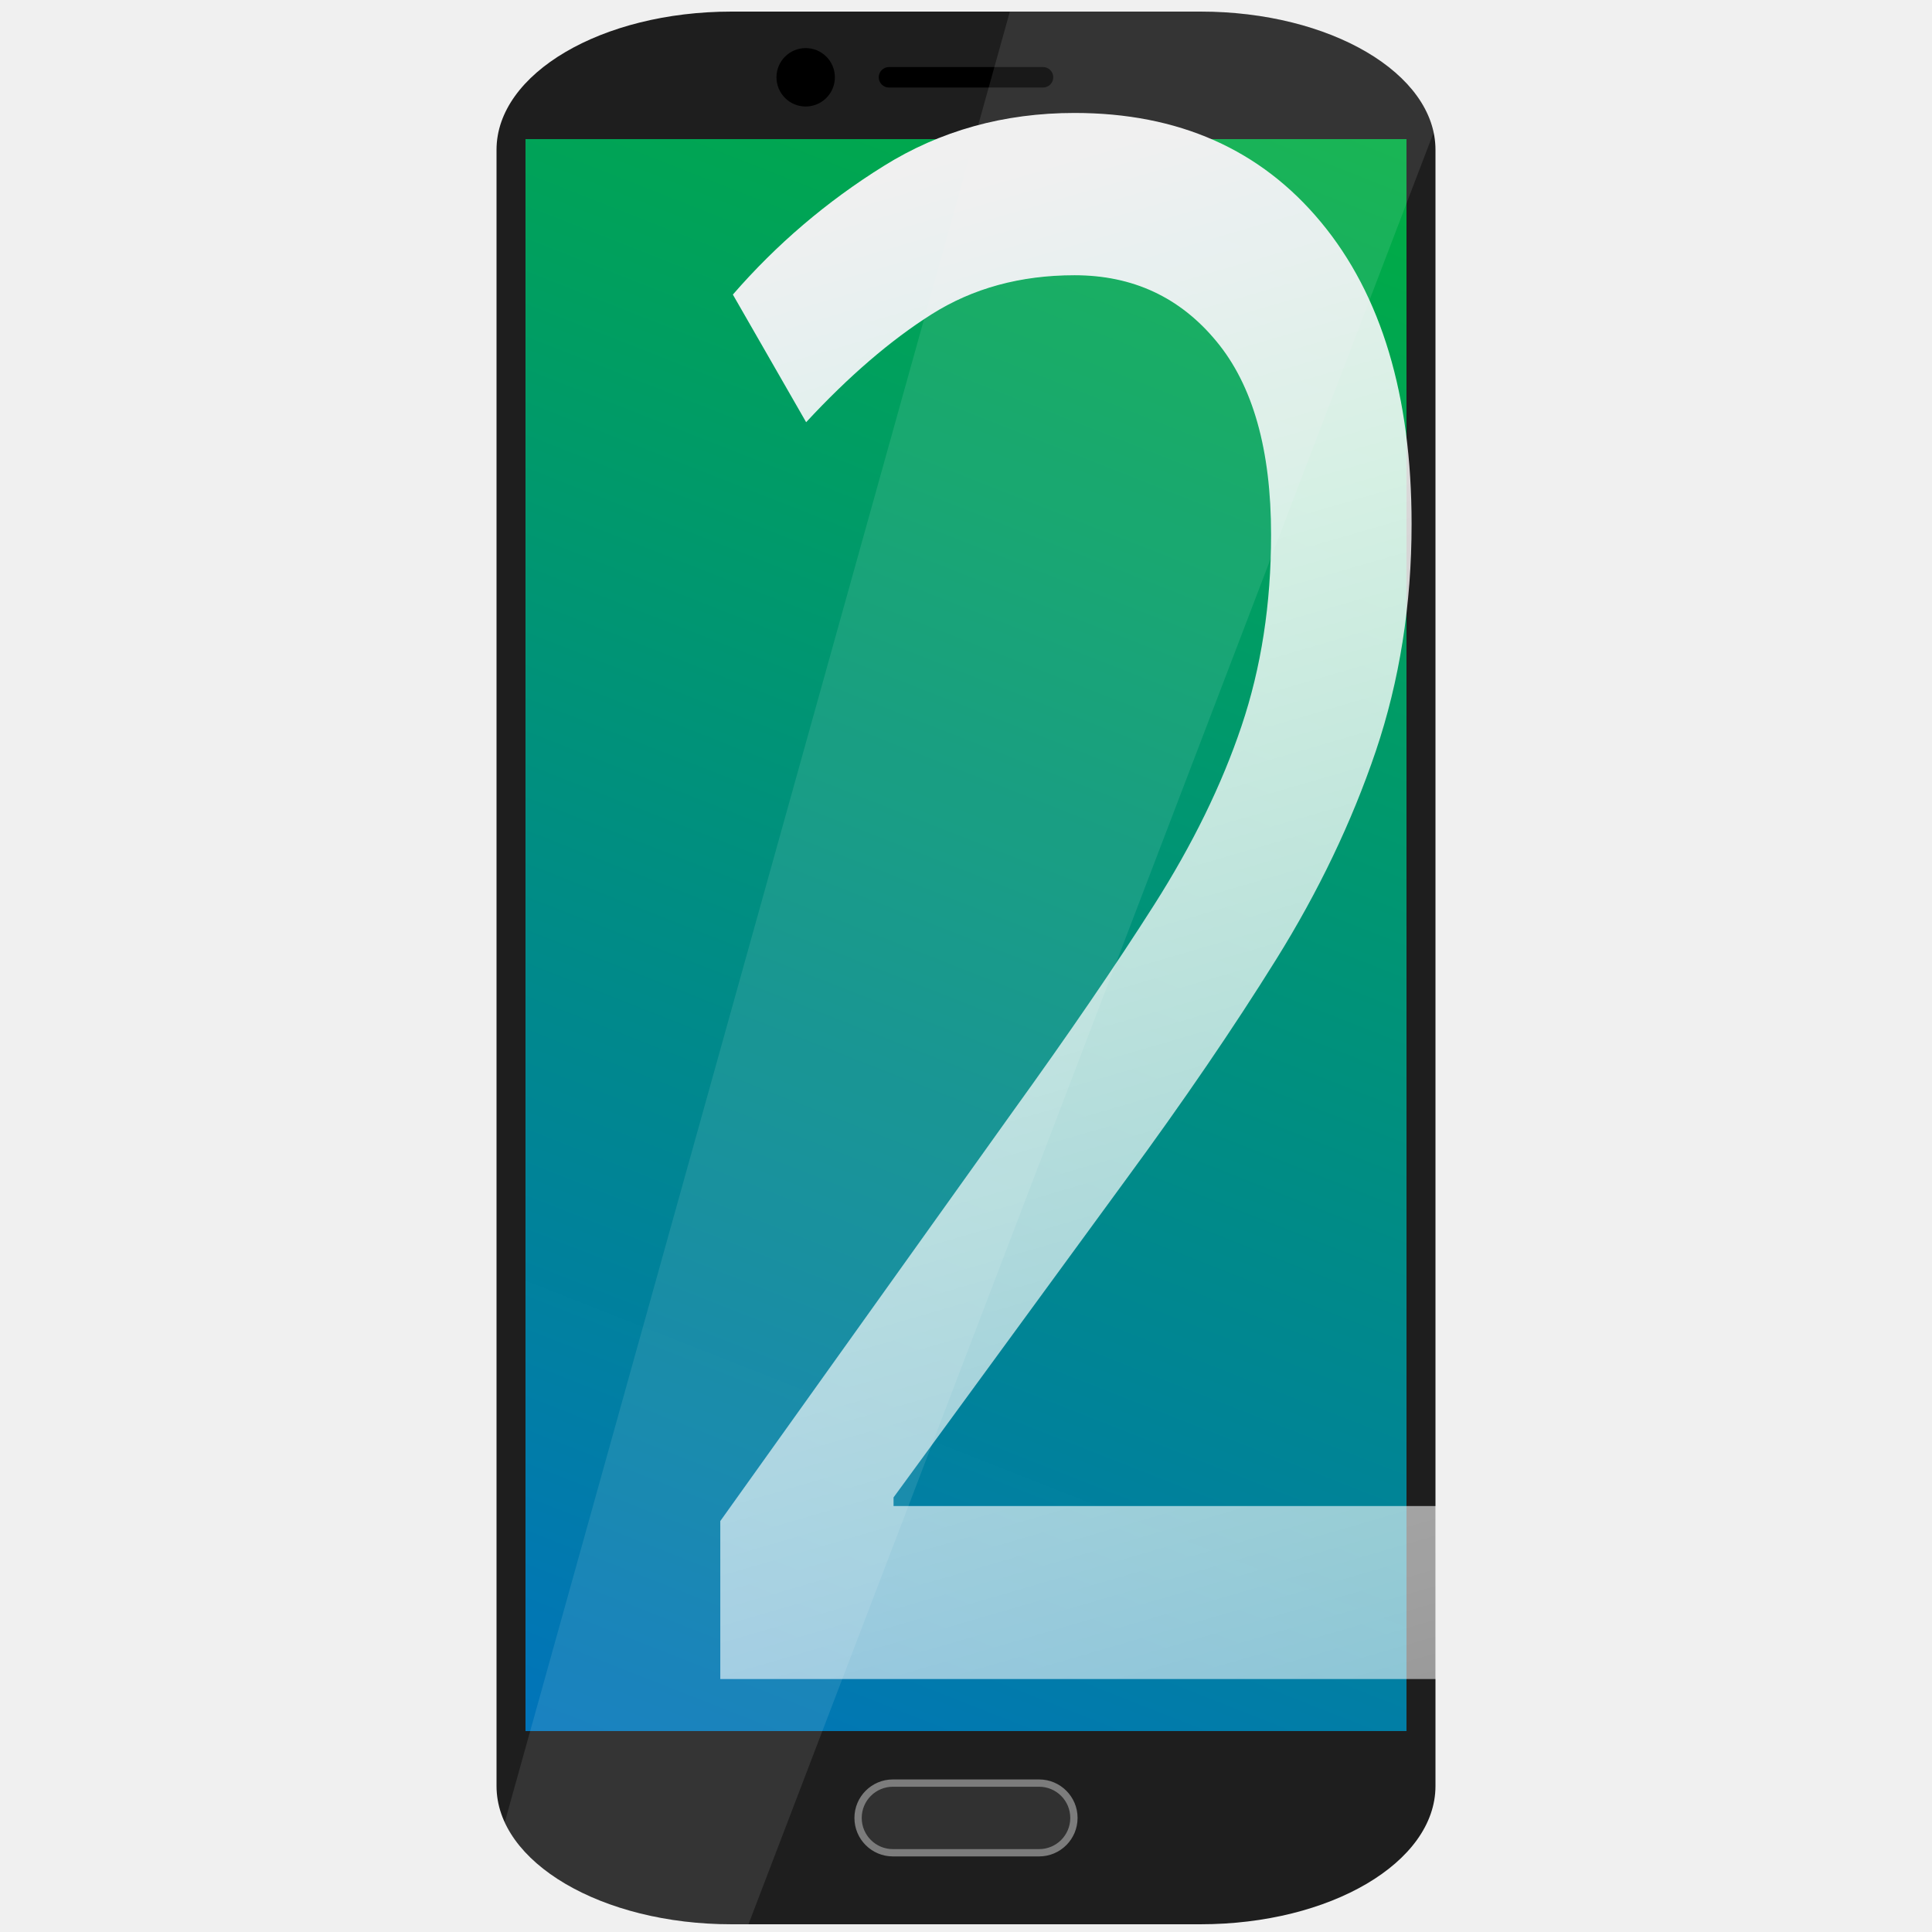
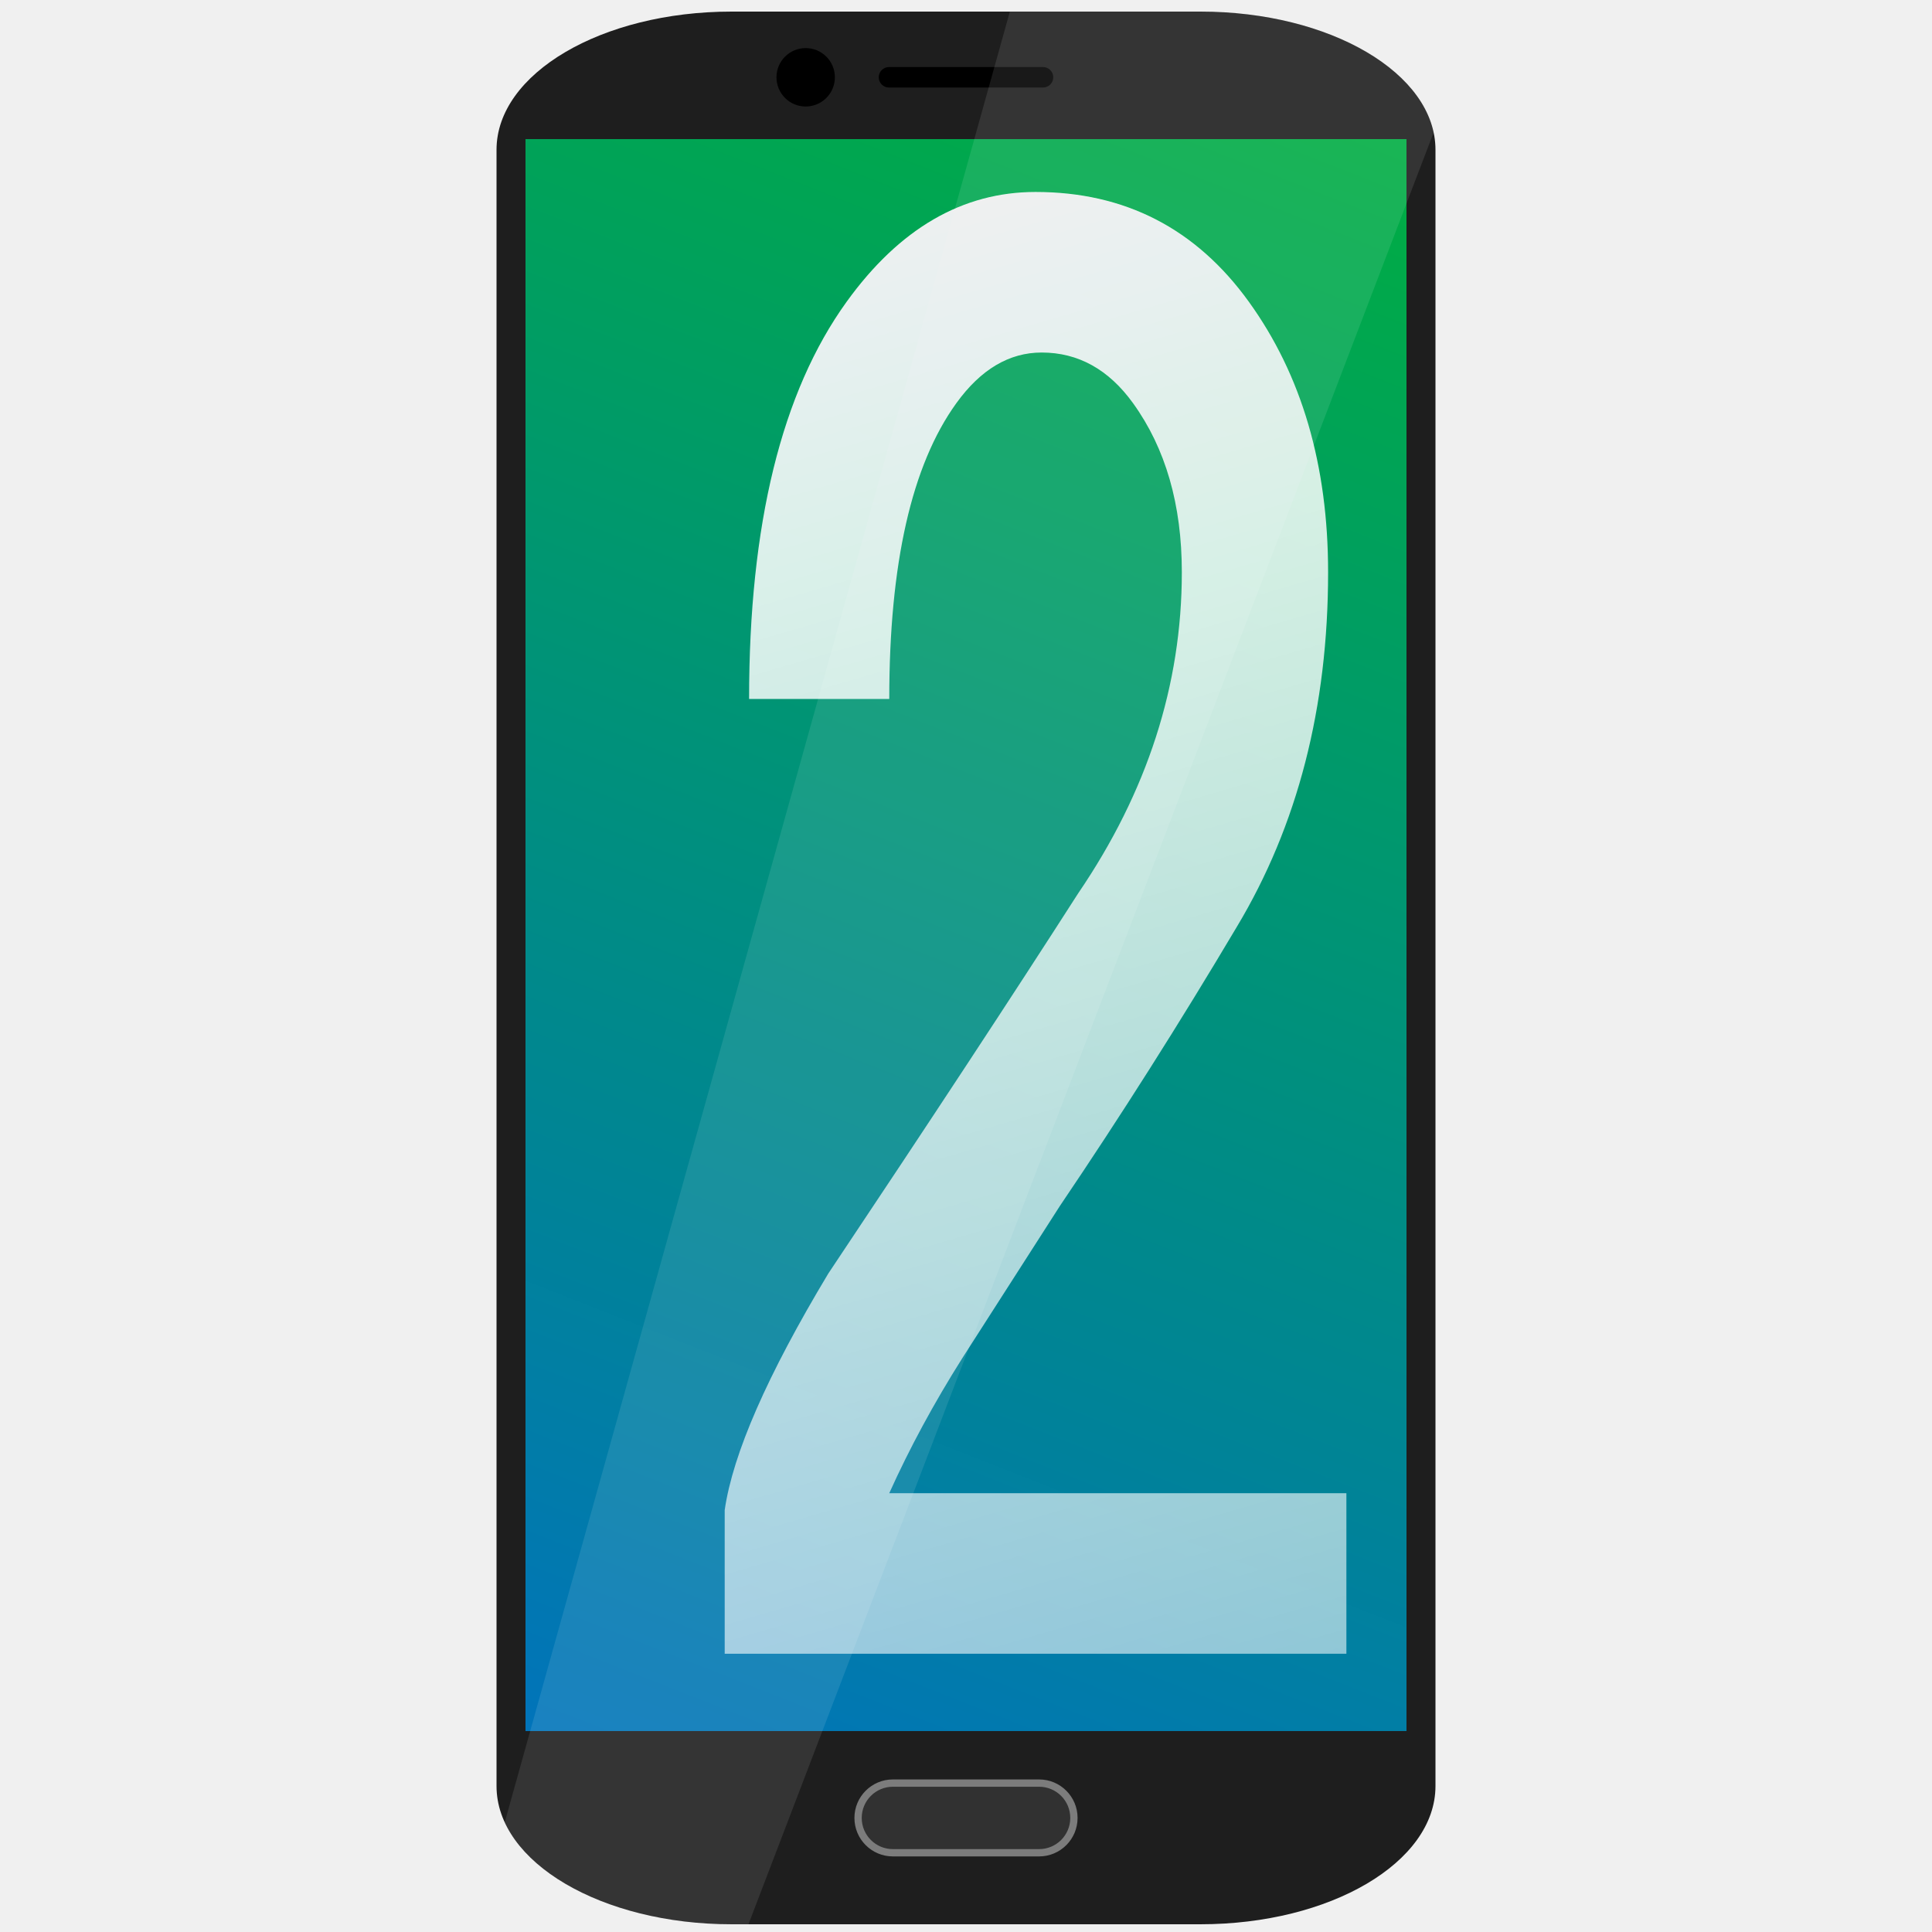
<svg xmlns="http://www.w3.org/2000/svg" xmlns:xlink="http://www.w3.org/1999/xlink" width="500" height="500" viewBox="0 0 132.292 132.292" version="1.1" id="svg8" enable-background="new">
  <defs id="defs2">
    <linearGradient id="linearGradient3175">
      <stop style="stop-color:#ffffff;stop-opacity:1;" offset="0" id="stop3171" />
      <stop style="stop-color:#ffffff;stop-opacity:0.392" offset="1" id="stop3173" />
    </linearGradient>
    <linearGradient id="linearGradient3163">
      <stop style="stop-color:#00b03c;stop-opacity:1" offset="0" id="stop3159" />
      <stop style="stop-color:#006ad6;stop-opacity:0.973" offset="1" id="stop3161" />
    </linearGradient>
    <filter style="color-interpolation-filters:sRGB" id="filter2642">
      <feBlend mode="darken" in2="BackgroundImage" id="feBlend2644" />
    </filter>
    <linearGradient xlink:href="#linearGradient3163" id="linearGradient3165" x1="91.81" y1="165.767" x2="35.454" y2="308.906" gradientUnits="userSpaceOnUse" gradientTransform="translate(0,0.5291667)" />
    <linearGradient xlink:href="#linearGradient3175" id="linearGradient3177" x1="59.189" y1="136.745" x2="89.718" y2="281.913" gradientUnits="userSpaceOnUse" gradientTransform="translate(5.607371)" />
  </defs>
  <g id="layer1" transform="translate(0,-164.7083)" style="opacity:1;filter:url(#filter2642)">
    <rect style="opacity:1;fill:#1e1e1e;fill-opacity:1;stroke:none;stroke-width:0;stroke-linecap:butt;stroke-linejoin:round;stroke-miterlimit:4;stroke-dasharray:none;stroke-opacity:1" id="rect3153" width="64.294" height="130.969" x="33.999" y="165.502" ry="9.465" rx="16.09" />
    <rect style="opacity:1;fill:url(#linearGradient3165);fill-opacity:1;stroke:none;stroke-width:0;stroke-linecap:butt;stroke-linejoin:round;stroke-miterlimit:4;stroke-dasharray:none;stroke-opacity:1" id="rect3155" width="60.325" height="109.008" x="35.983" y="174.233" rx="0" ry="0" />
-     <text xml:space="preserve" style="font-style:normal;font-variant:normal;font-weight:normal;font-stretch:normal;font-size:125.799px;line-height:1.25;font-family:Calibri;-inkscape-font-specification:Calibri;letter-spacing:0px;word-spacing:0px;fill:url(#linearGradient3177);fill-opacity:1;stroke:none;stroke-width:0.265" x="52.038" y="237.542" id="text3169" transform="scale(0.8493286,1.177401)">
-       <tspan id="tspan3167" x="52.038" y="237.542" style="font-style:normal;font-variant:normal;font-weight:normal;font-stretch:normal;font-family:'MS UI Gothic';-inkscape-font-specification:'MS UI Gothic';fill:url(#linearGradient3177);fill-opacity:1;stroke-width:0.265">2</tspan>
-     </text>
+     <g aria-label="2" transform="scale(0.8493286,1.177401)" style="font-style:normal;font-variant:normal;font-weight:normal;font-stretch:normal;font-size:125.799px;line-height:1.25;font-family:Calibri;-inkscape-font-specification:Calibri;letter-spacing:0px;word-spacing:0px;fill:url(#linearGradient3177);fill-opacity:1;stroke:none;stroke-width:0.265" id="text3169">
+       <path d="m 60.392,180.54 q 0,-15.233 7.862,-23.096 6.388,-6.388 15.233,-6.388 10.811,0 17.199,6.388 6.388,6.388 6.388,15.725 0,11.794 -7.371,20.639 -6.88,8.354 -14.251,16.216 -3.931,4.423 -7.862,8.845 -3.44,3.931 -5.897,7.862 h 36.855 v 9.337 H 58.426 v -8.354 q 0.983,-4.914 8.354,-13.759 12.285,-13.268 20.147,-22.113 8.354,-8.845 8.354,-18.673 0,-5.897 -3.931,-9.828 -2.948,-2.948 -7.371,-2.948 -3.931,0 -6.88,2.948 -5.405,5.405 -5.405,17.199 z" style="font-style:normal;font-variant:normal;font-weight:normal;font-stretch:normal;font-family:'MS UI Gothic';-inkscape-font-specification:'MS UI Gothic';fill:url(#linearGradient3177);fill-opacity:1;stroke-width:0.265" id="path834" />
+     </g>
    <rect style="opacity:1;fill:#313131;fill-opacity:1;stroke:#7c7c7c;stroke-width:0.5;stroke-linecap:butt;stroke-linejoin:round;stroke-miterlimit:4;stroke-dasharray:none;stroke-opacity:1" id="rect3179" width="14.78" height="4.771" x="58.756" y="286.804" ry="2.385" />
    <rect style="opacity:1;fill:#000000;fill-opacity:1;stroke:none;stroke-width:0.5;stroke-linecap:butt;stroke-linejoin:round;stroke-miterlimit:4;stroke-dasharray:none;stroke-opacity:1" id="rect3181" width="11.95" height="1.403" x="60.171" y="169.299" ry="0.702" />
    <ellipse style="opacity:1;fill:#000000;fill-opacity:1;stroke:none;stroke-width:0.5;stroke-linecap:butt;stroke-linejoin:round;stroke-miterlimit:4;stroke-dasharray:none;stroke-opacity:1" id="path3183" cx="55.168" cy="170.001" rx="2" ry="2" />
    <path style="opacity:0.1;fill:#ffffff;stroke:none;stroke-width:1px;stroke-linecap:butt;stroke-linejoin:miter;stroke-opacity:1" d="M 261.352,3 130.621,471.633 C 137.609,486.858 161.161,498 189.311,498 h 4.396 L 371.016,34.301 C 367.294,16.61 341.801,3 310.689,3 Z" transform="matrix(0.2645833,0,0,0.2645833,0,164.7083)" id="path3185" />
  </g>
</svg>
